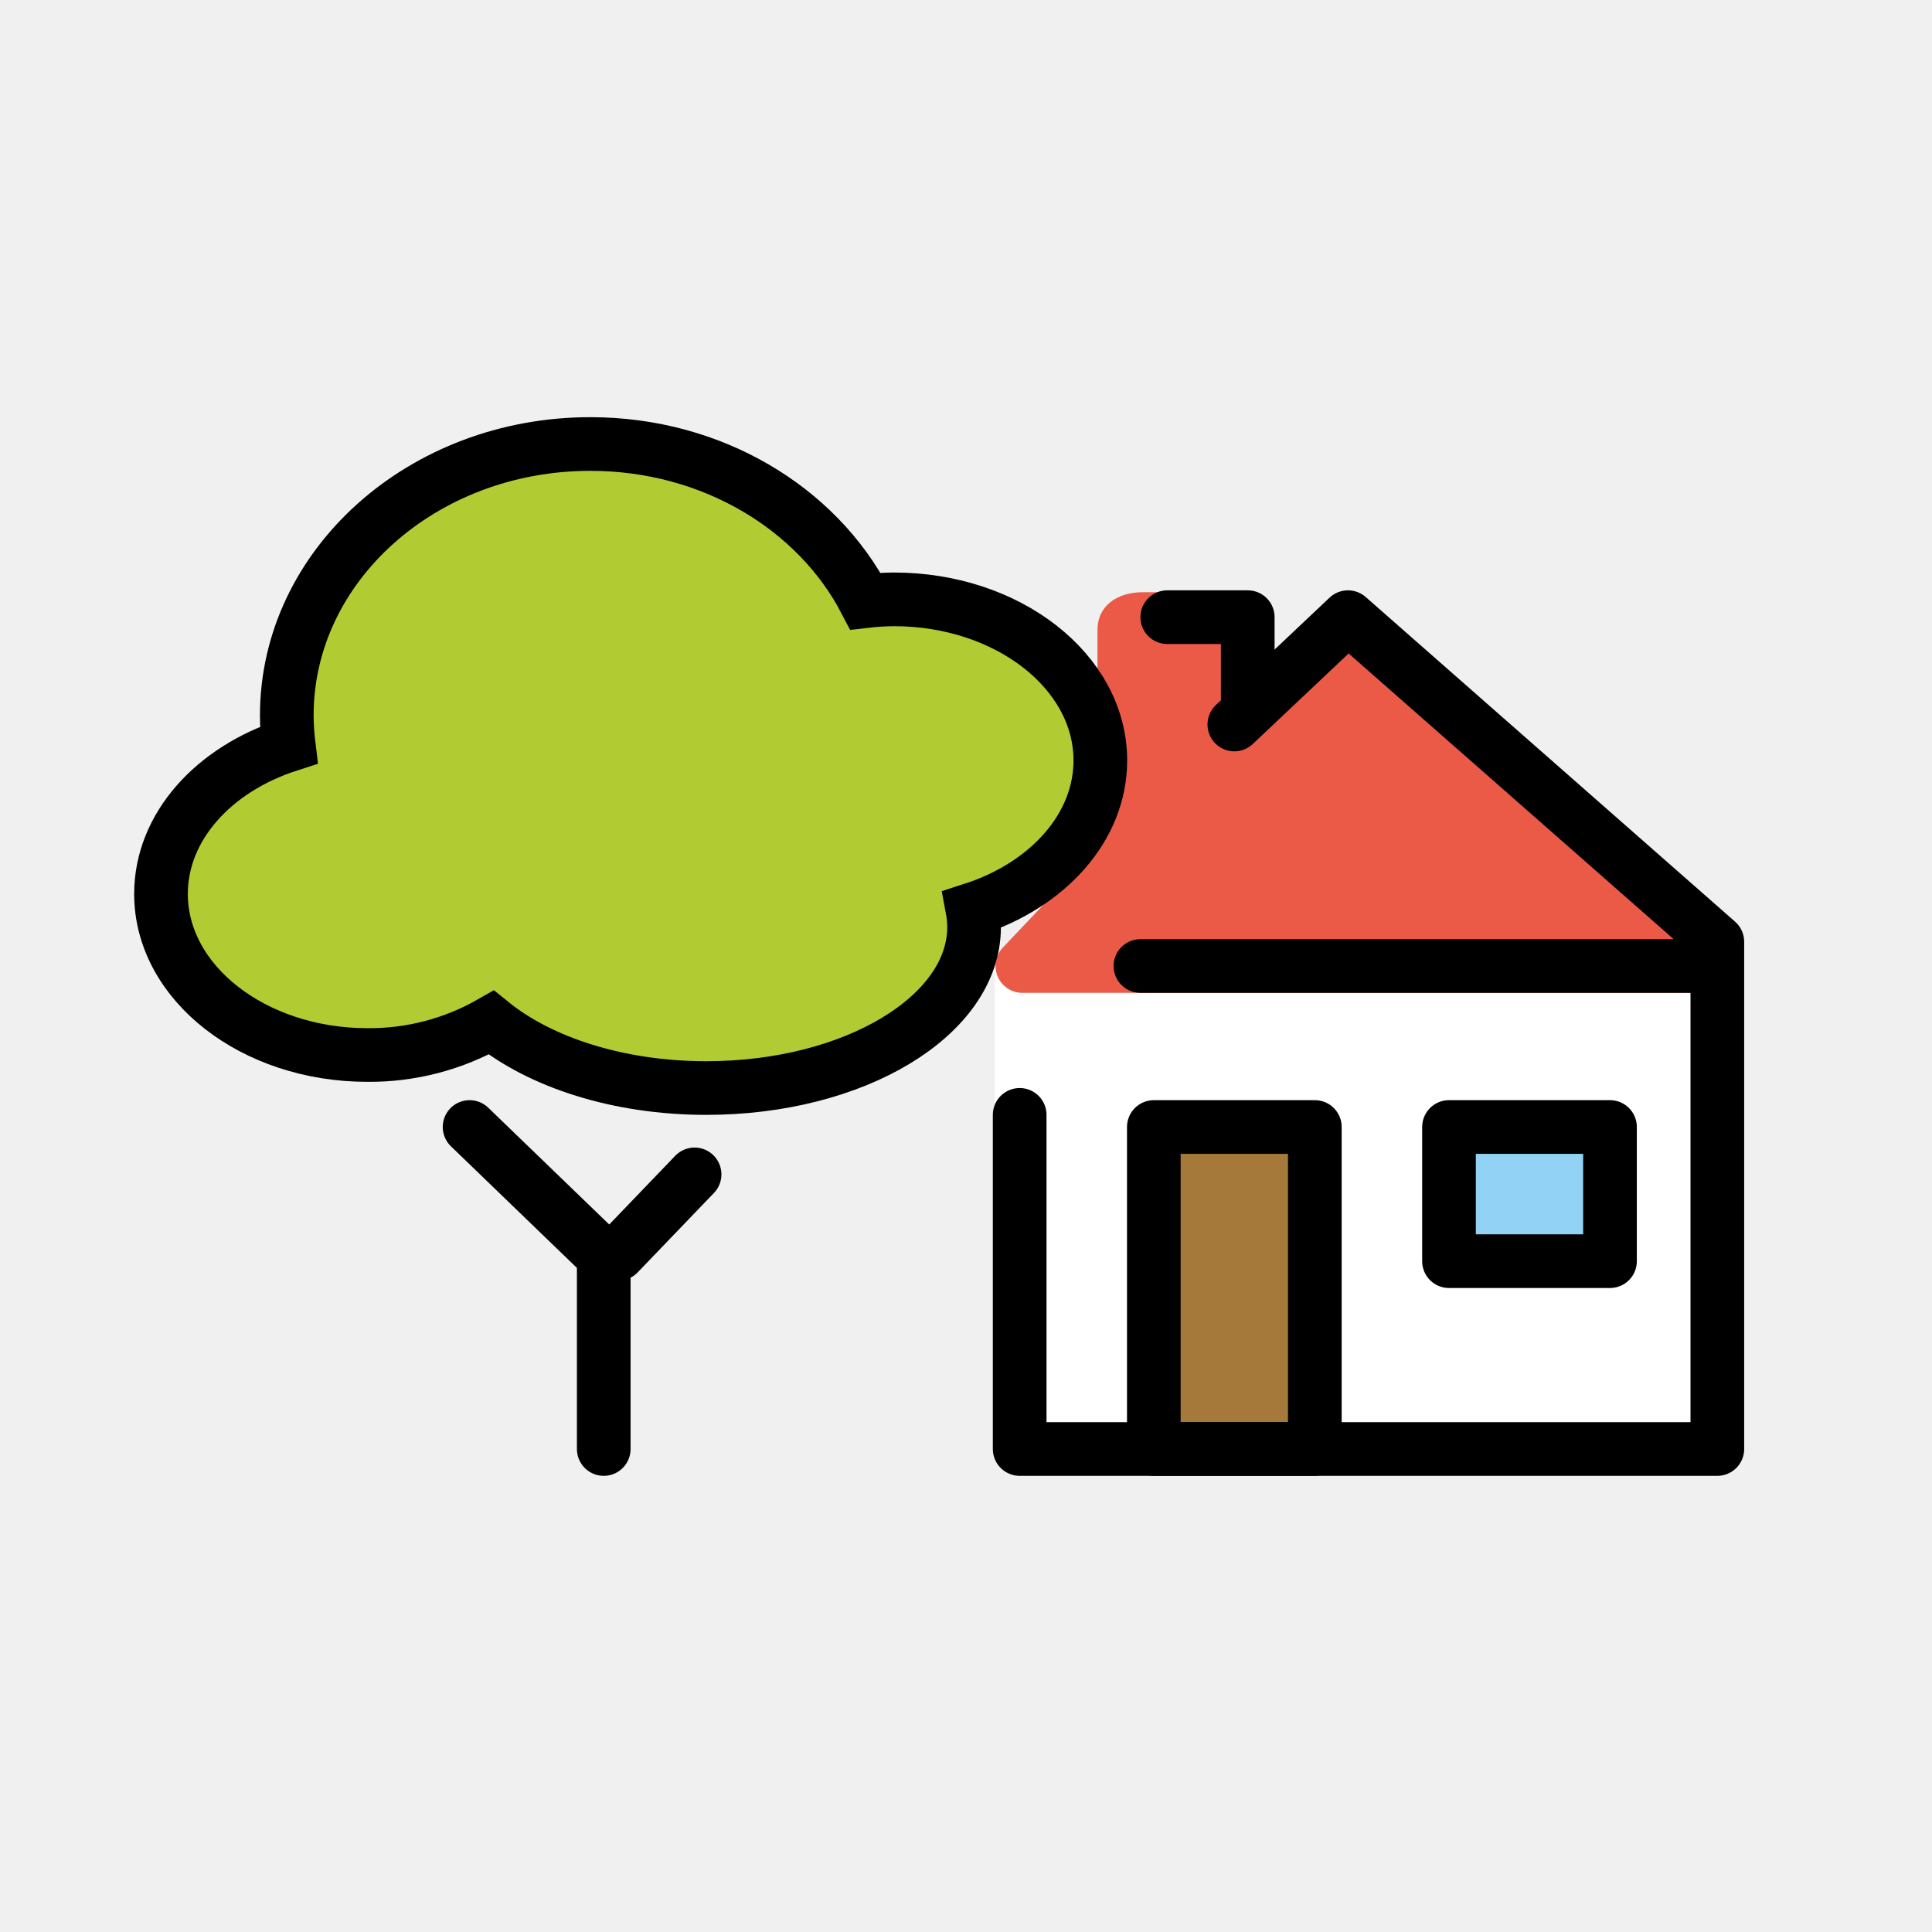
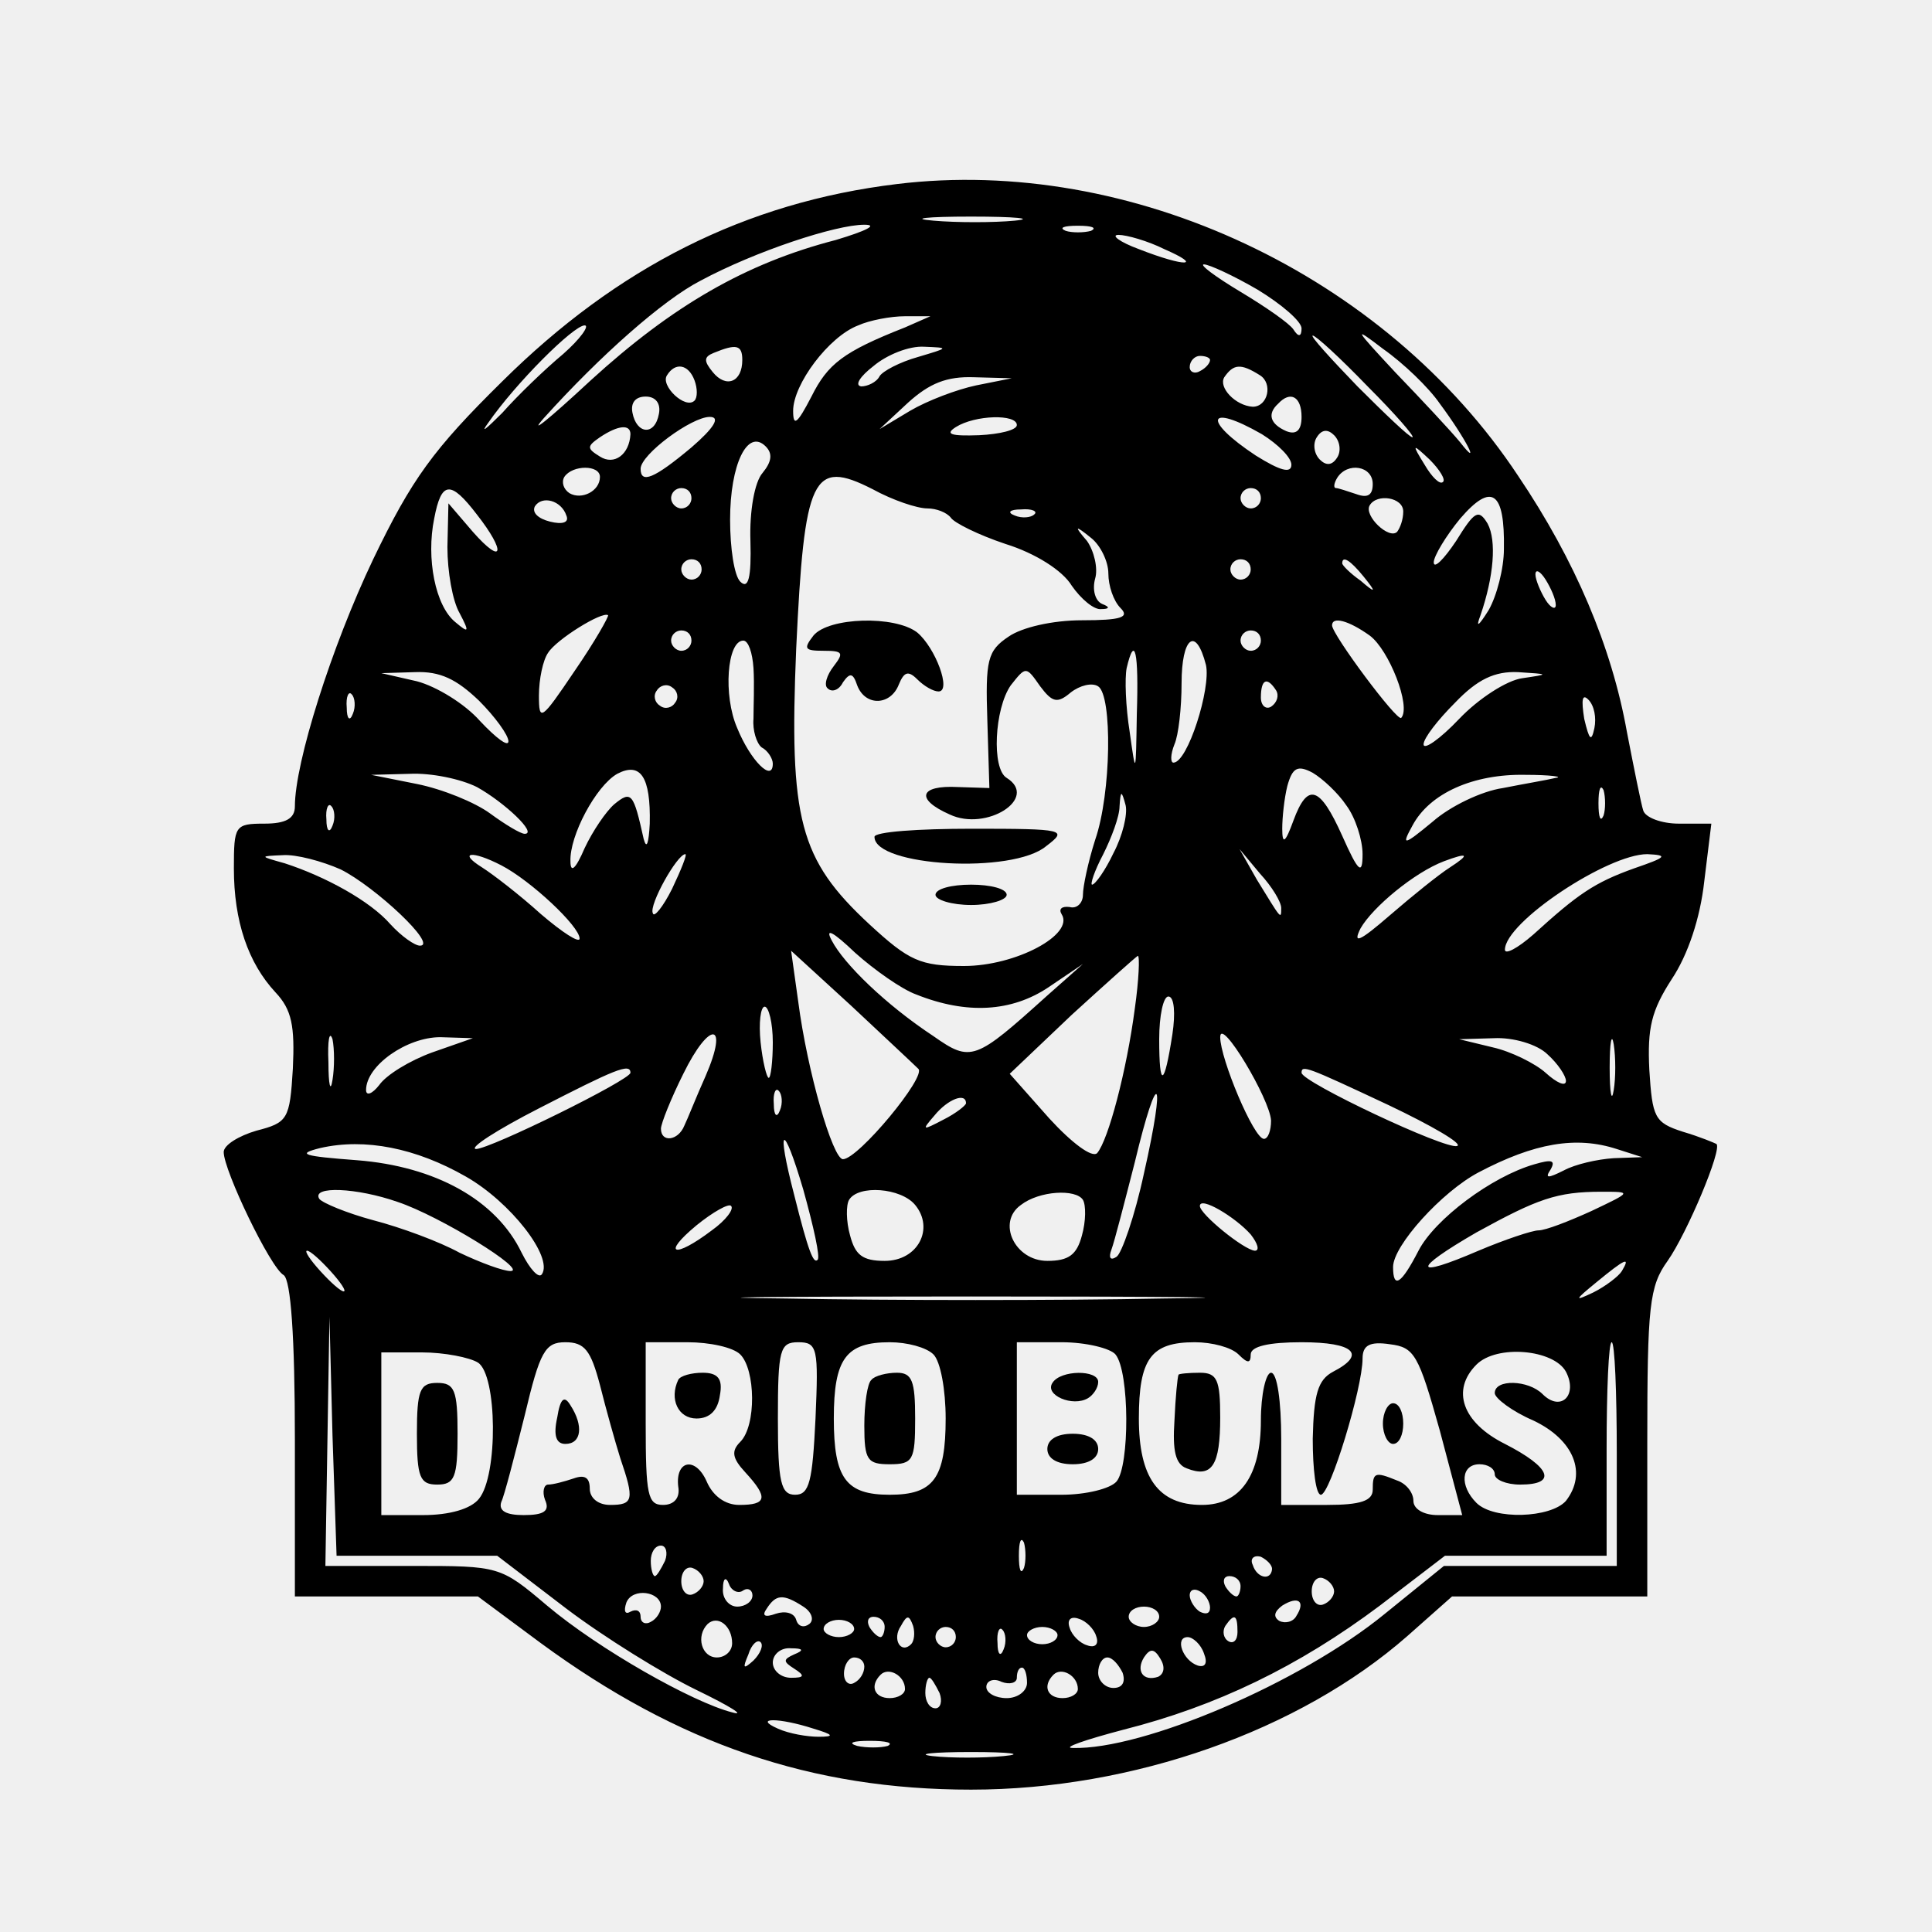
- <svg xmlns="http://www.w3.org/2000/svg" id="emoji" viewBox="0 0 72 72" version="1.1">
-   <g id="color">
-     <rect x="37.075" y="36.053" width="26.884" height="18.114" fill="#FFFFFF" />
-     <polygon fill="#EA5A47" stroke="#EA5A47" stroke-linecap="round" stroke-linejoin="round" stroke-miterlimit="10" stroke-width="2" points="50.235,23.2 38.1,36 63.5,36" />
-     <path fill="#EA5A47" d="M47.3,26l-6.4,6.059v-8.573c0-0.931,0.755-1.416,1.686-1.416h3.028 c0.931,0,1.686,0.485,1.686,1.416C47.3,23.486,47.3,26,47.3,26z" />
-     <rect x="43" y="42" width="6" height="12" fill="#A57939" />
-     <rect x="54" y="42" width="6" height="5" fill="#92D3F5" />
-     <path fill="#B1CC33" d="M41.006,28.339c0-3.312-3.445-6.003-7.694-6.003c-0.355,0.003-0.71,0.025-1.062,0.066 c-1.8-3.455-5.707-5.855-10.25-5.855c-6.248,0-11.312,4.529-11.312,10.114c0.001,0.369,0.025,0.738,0.07,1.104 C7.966,28.666,6,30.81,6,33.314c0,3.312,3.445,6.003,7.694,6.003c1.615,0.014,3.206-0.402,4.614-1.207 c1.818,1.477,4.726,2.438,8.015,2.438c5.511,0,9.978-2.688,9.978-6.003c-0.001-0.219-0.021-0.438-0.061-0.653 C39.036,32.99,41.006,30.845,41.006,28.339z" />
-   </g>
-   <g id="hair" />
-   <g id="skin" />
-   <g id="skin-shadow" />
-   <g id="line">
-     <polyline fill="none" stroke="#000000" stroke-linecap="round" stroke-linejoin="round" stroke-miterlimit="10" stroke-width="2" points="46,27 50.235,23 64,35.098 64,54 38,54 38,41.548" />
-     <rect x="43" y="42" width="6" height="12" fill="none" stroke="#000000" stroke-linecap="round" stroke-linejoin="round" stroke-miterlimit="10" stroke-width="2" />
-     <rect x="54" y="42" width="6" height="5" fill="none" stroke="#000000" stroke-linecap="round" stroke-linejoin="round" stroke-miterlimit="10" stroke-width="2" />
-     <polyline fill="none" stroke="#000000" stroke-linecap="round" stroke-linejoin="round" stroke-miterlimit="10" stroke-width="2" points="43.5,23 46.5,23 46.5,26" />
-     <path fill="none" stroke="#000000" stroke-miterlimit="10" stroke-width="2" d="M31.245,39.34" />
-     <polyline fill="none" stroke="#000000" stroke-linecap="round" stroke-linejoin="round" stroke-width="2" points="22.5,54 22.5,46.827 17.5,42" />
-     <line x1="23.041" x2="25.885" y1="46.727" y2="43.766" fill="none" stroke="#000000" stroke-linecap="round" stroke-linejoin="round" stroke-width="2" />
-     <path fill="none" stroke="#000000" stroke-linecap="round" stroke-miterlimit="10" stroke-width="2" d="M41.006,28.339 c0-3.312-3.445-6.003-7.694-6.003c-0.355,0.003-0.71,0.025-1.062,0.066c-1.8-3.455-5.707-5.855-10.25-5.855 c-6.248,0-11.312,4.529-11.312,10.114c0.001,0.369,0.025,0.738,0.07,1.104C7.966,28.666,6,30.81,6,33.314 c0,3.312,3.445,6.003,7.694,6.003c1.615,0.014,3.206-0.402,4.614-1.207c1.818,1.477,4.726,2.438,8.015,2.438 c5.511,0,9.978-2.688,9.978-6.003c-0.001-0.219-0.021-0.438-0.061-0.653 C39.036,32.99,41.006,30.845,41.006,28.339z" />
-     <line x1="63.5" x2="42.5" y1="36" y2="36" fill="none" stroke="#000000" stroke-linecap="round" stroke-linejoin="round" stroke-miterlimit="10" stroke-width="2" />
+ <svg xmlns="http://www.w3.org/2000/svg" version="1.0" width="190pt" height="190pt" viewBox="0 0 190 190" preserveAspectRatio="xMidYMid meet">
+   <g transform="translate(0,190) scale(0.1,-0.1)" fill="#000000" stroke="none">
+     <path d="M882 1719 c-149 -18 -275 -82 -388 -194 -68 -67 -89 -96 -127 -175 -41 -86 -77 -200 -77 -243 0 -12 -9 -17 -30 -17 -29 0 -30 -2 -30 -44 0 -52 14 -93 41 -122 16 -17 19 -33 17 -75 -3 -50 -5 -53 -36 -61 -17 -5 -32 -14 -32 -21 0 -18 46 -114 59 -121 7 -5 11 -60 11 -162 l0 -154 90 0 90 0 62 -46 c135 -99 266 -144 423 -144 159 0 323 58 429 151 l44 39 96 0 96 0 0 151 c0 135 2 154 20 179 19 27 54 110 48 115 -2 1 -16 7 -33 12 -28 9 -30 14 -33 61 -2 41 2 58 22 89 16 24 28 60 32 96 l7 57 -32 0 c-17 0 -33 6 -35 13 -2 6 -9 41 -16 77 -15 84 -51 169 -107 252 -131 198 -381 315 -611 287z m116 -36 c-21 -2 -57 -2 -80 0 -24 2 -7 4 37 4 44 0 63 -2 43 -4z m-176 -19 c-89 -23 -161 -65 -241 -138 -42 -39 -62 -55 -46 -37 55 61 117 116 154 135 54 29 133 55 161 55 14 0 2 -6 -28 -15z m251 9 c-7 -2 -19 -2 -25 0 -7 3 -2 5 12 5 14 0 19 -2 13 -5z m72 -18 c39 -17 21 -18 -25 0 -19 7 -28 14 -20 14 8 0 29 -6 45 -14z m92 -40 c23 -14 43 -31 43 -38 0 -8 -3 -9 -8 -1 -4 6 -27 22 -52 37 -25 15 -41 27 -36 27 5 0 29 -11 53 -25z m-347 -37 c-61 -24 -76 -36 -92 -68 -14 -27 -18 -30 -18 -14 0 26 35 73 64 84 11 5 32 9 46 9 l25 0 -25 -11z m-336 -26 c-18 -15 -45 -41 -60 -58 -16 -16 -22 -21 -14 -10 27 39 84 96 95 96 5 0 -4 -13 -21 -28z m862 -49 c26 -35 41 -65 20 -38 -9 11 -38 42 -64 69 -40 43 -42 46 -12 23 20 -14 45 -38 56 -54z m-71 17 c27 -27 47 -50 44 -50 -3 0 -27 23 -54 50 -27 28 -47 50 -44 50 3 0 27 -22 54 -50z m-615 26 c0 -22 -16 -28 -29 -12 -9 11 -9 15 1 19 22 9 28 8 28 -7z m173 3 c-18 -5 -35 -14 -38 -19 -3 -6 -12 -10 -18 -10 -7 1 -1 10 12 20 13 11 35 20 50 19 25 -1 24 -1 -6 -10z m287 -3 c0 -3 -4 -8 -10 -11 -5 -3 -10 -1 -10 4 0 6 5 11 10 11 6 0 10 -2 10 -4z m-507 -20 c3 -8 3 -17 0 -20 -9 -9 -34 15 -27 25 8 13 21 11 27 -5z m556 5 c13 -8 8 -31 -7 -31 -17 1 -34 19 -28 29 9 13 16 14 35 2z m-279 -10 c-19 -4 -48 -15 -65 -25 l-30 -18 28 26 c21 19 38 26 65 25 l37 -1 -35 -7z m-312 -28 c-4 -22 -22 -20 -26 1 -2 10 3 16 13 16 10 0 15 -7 13 -17z m632 -3 c0 -13 -5 -18 -15 -14 -16 7 -19 17 -8 27 12 13 23 7 23 -13z m-600 -30 c-37 -31 -50 -36 -50 -21 0 14 50 51 68 51 11 0 4 -11 -18 -30z m320 22 c0 -5 -17 -9 -37 -10 -28 -1 -34 1 -23 8 19 12 60 13 60 2z m241 -9 c16 -10 29 -23 29 -30 0 -9 -11 -6 -35 9 -53 35 -48 52 6 21z m-621 0 c-1 -20 -16 -31 -30 -22 -13 8 -13 10 0 19 18 12 30 13 30 3z m695 -23 c-5 -8 -11 -8 -17 -2 -6 6 -7 16 -3 22 5 8 11 8 17 2 6 -6 7 -16 3 -22z m-565 -15 c-8 -9 -13 -38 -12 -67 1 -36 -2 -48 -10 -40 -6 6 -10 33 -10 61 0 54 17 90 35 72 7 -7 6 -15 -3 -26z m669 -9 c-3 -3 -11 5 -18 17 -13 21 -12 21 5 5 10 -10 16 -20 13 -22z m-829 5 c0 -14 -18 -23 -30 -16 -6 4 -8 11 -5 16 8 12 35 12 35 0z m322 -31 c9 0 19 -4 23 -9 3 -5 27 -17 54 -26 29 -9 56 -26 65 -41 9 -13 22 -24 29 -23 8 0 9 2 1 5 -7 3 -10 14 -7 25 3 10 -1 27 -8 37 -13 15 -12 16 4 3 9 -7 17 -23 17 -35 0 -12 5 -27 12 -34 9 -9 1 -12 -38 -12 -29 0 -59 -7 -72 -16 -21 -14 -23 -23 -21 -83 l2 -66 -31 1 c-38 2 -42 -12 -8 -27 36 -17 88 16 56 36 -15 9 -12 68 4 91 15 19 15 19 29 -1 12 -16 17 -17 30 -6 9 7 21 10 27 6 14 -9 13 -105 -3 -151 -7 -22 -12 -46 -12 -54 0 -8 -6 -14 -13 -12 -8 1 -11 -2 -8 -7 13 -20 -45 -51 -96 -51 -43 0 -54 5 -93 41 -69 64 -79 103 -72 271 8 170 16 187 75 157 20 -11 44 -19 54 -19z m438 24 c0 -11 -5 -14 -16 -10 -9 3 -18 6 -20 6 -3 0 -2 5 1 10 10 16 35 12 35 -6z m-881 -30 c29 -37 26 -51 -4 -17 l-24 28 -1 -43 c0 -24 5 -53 12 -65 10 -19 9 -20 -4 -9 -20 16 -29 63 -21 102 7 37 16 38 42 4z m211 16 c0 -5 -4 -10 -10 -10 -5 0 -10 5 -10 10 0 6 5 10 10 10 6 0 10 -4 10 -10z m560 0 c0 -5 -4 -10 -10 -10 -5 0 -10 5 -10 10 0 6 5 10 10 10 6 0 10 -4 10 -10z m239 -50 c0 -19 -7 -46 -15 -60 -10 -16 -13 -18 -8 -5 13 38 16 73 7 90 -9 15 -13 12 -31 -17 -12 -18 -22 -28 -22 -21 0 6 12 26 26 43 31 36 44 27 43 -30z m-922 33 c3 -7 -4 -9 -16 -6 -12 3 -18 9 -15 15 7 11 26 6 31 -9z m823 4 c0 -8 -3 -16 -6 -20 -8 -8 -33 16 -27 26 7 12 33 8 33 -6z m-363 -3 c-3 -3 -12 -4 -19 -1 -8 3 -5 6 6 6 11 1 17 -2 13 -5z m-327 -54 c0 -5 -4 -10 -10 -10 -5 0 -10 5 -10 10 0 6 5 10 10 10 6 0 10 -4 10 -10z m540 0 c0 -5 -4 -10 -10 -10 -5 0 -10 5 -10 10 0 6 5 10 10 10 6 0 10 -4 10 -10z m111 -7 c13 -16 12 -17 -3 -4 -10 7 -18 15 -18 17 0 8 8 3 21 -13z m189 -28 c0 -5 -5 -3 -10 5 -5 8 -10 20 -10 25 0 6 5 3 10 -5 5 -8 10 -19 10 -25z m-965 -65 c-33 -49 -35 -50 -35 -24 0 16 4 35 9 42 8 13 53 41 59 37 1 -1 -13 -26 -33 -55z m782 35 c19 -14 41 -70 31 -81 -4 -4 -68 82 -68 91 0 9 16 5 37 -10z m-667 -5 c0 -5 -4 -10 -10 -10 -5 0 -10 5 -10 10 0 6 5 10 10 10 6 0 10 -4 10 -10z m560 0 c0 -5 -4 -10 -10 -10 -5 0 -10 5 -10 10 0 6 5 10 10 10 6 0 10 -4 10 -10z m-499 -27 c1 -16 0 -38 0 -50 -1 -11 3 -24 8 -28 6 -3 11 -11 11 -16 0 -19 -22 3 -35 35 -14 32 -10 86 6 86 5 0 9 -12 10 -27z m445 3 c5 -23 -18 -96 -32 -96 -3 0 -3 8 1 18 4 9 7 36 7 60 0 45 14 57 24 18z m-68 -48 c-1 -61 -1 -61 -7 -18 -4 25 -5 53 -3 63 8 34 12 16 10 -45z m-647 13 c16 -16 29 -34 29 -40 0 -6 -12 3 -28 20 -15 17 -43 34 -62 39 l-35 8 33 1 c25 1 41 -7 63 -28z m1026 22 c-15 -2 -43 -20 -62 -40 -19 -20 -35 -31 -35 -25 0 6 14 24 31 41 22 23 39 31 62 30 31 -2 31 -2 4 -6z m-833 -24 c-3 -5 -10 -7 -15 -3 -5 3 -7 10 -3 15 3 5 10 7 15 3 5 -3 7 -10 3 -15z m591 12 c3 -5 1 -12 -5 -16 -5 -3 -10 1 -10 9 0 18 6 21 15 7z m-908 -23 c-3 -8 -6 -5 -6 6 -1 11 2 17 5 13 3 -3 4 -12 1 -19z m1221 -14 c-3 -14 -5 -12 -10 9 -3 19 -2 25 4 19 6 -6 8 -18 6 -28z m-929 -94 c-1 -19 -3 -26 -6 -15 -10 45 -12 48 -29 34 -8 -7 -21 -26 -29 -43 -9 -21 -14 -25 -14 -13 -1 25 25 74 46 86 23 12 33 -3 32 -49z m685 18 c9 -12 16 -34 16 -48 0 -21 -4 -18 -20 18 -22 49 -34 53 -48 15 -8 -22 -11 -24 -11 -8 0 11 2 30 5 42 5 18 10 21 25 13 10 -6 25 -20 33 -32z m-855 18 c27 -15 60 -46 47 -46 -4 0 -19 9 -34 20 -15 11 -47 24 -72 29 l-45 9 38 1 c21 1 50 -5 66 -13z m1061 9 c-8 -2 -32 -6 -52 -10 -21 -3 -52 -18 -69 -33 -29 -24 -31 -24 -20 -4 17 32 60 51 111 50 25 0 38 -2 30 -3z m47 -37 c-3 -7 -5 -2 -5 12 0 14 2 19 5 13 2 -7 2 -19 0 -25z m-482 -37 c-8 -17 -18 -31 -21 -31 -2 0 2 13 11 30 8 16 16 37 16 47 1 16 2 16 6 1 2 -9 -3 -30 -12 -47z m-768 27 c-3 -8 -6 -5 -6 6 -1 11 2 17 5 13 3 -3 4 -12 1 -19z m8 -43 c34 -17 96 -75 78 -75 -5 0 -18 9 -29 21 -20 23 -64 47 -104 60 -25 7 -25 7 -2 8 13 1 39 -6 57 -14z m158 4 c29 -15 77 -60 77 -72 0 -5 -17 6 -38 24 -21 19 -47 39 -58 46 -24 15 -10 17 19 2z m168 -23 c-9 -18 -18 -29 -19 -24 -4 8 24 58 32 58 2 0 -4 -15 -13 -34z m599 -19 c0 -12 0 -11 -24 28 l-17 30 20 -24 c12 -13 21 -28 21 -34z m166 40 c-11 -7 -37 -28 -59 -47 -30 -26 -37 -29 -29 -13 12 21 53 55 82 66 24 9 26 7 6 -6z m181 -1 c-39 -14 -55 -25 -99 -65 -16 -14 -28 -20 -28 -15 0 27 101 94 140 94 21 -1 19 -3 -13 -14z m-706 -124 c50 -20 94 -17 130 7 l34 23 -35 -31 c-71 -64 -75 -66 -112 -40 -47 31 -88 71 -100 94 -7 13 1 9 23 -12 19 -17 46 -36 60 -41z m2 -73 c9 -7 -59 -89 -74 -89 -10 0 -35 86 -44 155 l-7 50 59 -54 c32 -30 62 -58 66 -62z m213 59 c-8 -61 -26 -129 -37 -142 -5 -5 -25 10 -47 34 l-39 44 61 58 c34 31 63 57 65 58 2 0 1 -24 -3 -52z m37 -25 c-8 -52 -13 -54 -13 -5 0 23 4 42 9 42 6 0 7 -17 4 -37z m-393 -8 c0 -19 -2 -35 -4 -35 -2 0 -6 16 -8 35 -2 19 0 35 4 35 4 0 8 -16 8 -35z m-433 -37 c-2 -13 -4 -5 -4 17 -1 22 1 32 4 23 2 -10 2 -28 0 -40z m367 4 c-9 -20 -18 -43 -21 -49 -6 -15 -23 -17 -23 -3 0 5 10 30 22 54 26 53 45 51 22 -2z m556 -44 c0 -10 -3 -18 -7 -18 -10 0 -43 79 -43 100 0 21 49 -61 50 -82z m337 30 c-2 -13 -4 -3 -4 22 0 25 2 35 4 23 2 -13 2 -33 0 -45z m-1162 37 c-22 -8 -45 -22 -52 -32 -7 -9 -13 -11 -13 -5 0 24 40 52 73 52 l32 -1 -40 -14z m1097 -2 c10 -9 18 -21 18 -26 0 -6 -9 -2 -20 8 -10 9 -34 21 -52 25 l-33 8 34 1 c19 1 43 -6 53 -16z m-902 -18 c0 -7 -138 -75 -152 -75 -7 1 21 19 62 40 74 38 90 45 90 35z m746 -32 c42 -20 73 -38 67 -40 -11 -4 -153 63 -153 72 0 8 5 6 86 -32z m-599 -5 c-3 -8 -6 -5 -6 6 -1 11 2 17 5 13 3 -3 4 -12 1 -19z m358 -62 c-9 -42 -22 -79 -27 -82 -6 -4 -8 -1 -5 7 3 8 13 47 23 86 23 96 31 86 9 -11z m-175 69 c0 -2 -10 -10 -22 -16 -21 -11 -22 -11 -9 4 13 16 31 23 31 12z m-146 -154 c-4 -4 -9 8 -23 64 -18 69 -11 73 9 5 10 -36 17 -67 14 -69z m-346 82 c44 -25 86 -79 75 -96 -3 -5 -12 5 -20 21 -25 52 -85 85 -162 91 -53 4 -60 6 -36 12 44 10 94 0 143 -28z m1132 27 l25 -8 -28 -1 c-16 -1 -38 -6 -49 -12 -16 -8 -19 -8 -13 1 5 9 1 10 -16 5 -42 -12 -98 -54 -114 -85 -17 -33 -25 -38 -25 -16 0 21 48 74 84 93 55 29 96 36 136 23z m-1199 -52 c42 -14 129 -68 111 -68 -7 0 -29 8 -50 18 -20 11 -58 25 -85 32 -26 7 -50 17 -53 21 -8 13 37 11 77 -3z m509 -3 c19 -23 3 -55 -30 -55 -22 0 -29 6 -34 25 -4 14 -4 30 -1 35 9 15 51 12 65 -5z m165 5 c3 -5 3 -21 -1 -35 -5 -19 -13 -25 -34 -25 -32 0 -50 38 -26 55 18 14 54 16 61 5z m500 -11 c-22 -10 -45 -19 -52 -19 -6 0 -33 -9 -59 -20 -65 -28 -66 -19 -2 18 60 33 79 40 123 40 30 0 30 0 -10 -19z m-865 -19 c-37 -28 -50 -24 -15 5 16 13 32 22 34 19 3 -3 -5 -14 -19 -24z m530 -4 c7 -9 9 -16 4 -16 -11 1 -54 36 -54 44 0 10 35 -11 50 -28z m-905 -36 c10 -11 16 -20 13 -20 -3 0 -13 9 -23 20 -10 11 -16 20 -13 20 3 0 13 -9 23 -20z m1270 0 c-3 -5 -16 -15 -28 -21 -19 -9 -19 -8 3 10 28 23 34 26 25 11z m-452 -27 c-100 -2 -266 -2 -370 0 -103 1 -21 2 182 2 204 0 288 -1 188 -2z m-733 -253 l79 0 68 -52 c37 -28 95 -64 128 -80 33 -16 49 -26 35 -22 -39 10 -131 62 -182 105 -46 39 -47 39 -132 39 l-86 0 2 123 2 122 3 -117 4 -118 79 0z m180 168 c6 -24 15 -56 20 -72 14 -41 13 -46 -10 -46 -12 0 -20 7 -20 16 0 11 -5 14 -16 10 -9 -3 -20 -6 -25 -6 -4 0 -6 -7 -3 -15 5 -11 -1 -15 -21 -15 -17 0 -25 4 -22 13 3 6 13 45 23 85 15 63 20 72 40 72 19 0 25 -8 34 -42z m138 30 c15 -15 16 -70 0 -86 -9 -9 -8 -16 5 -30 23 -25 21 -32 -6 -32 -14 0 -26 9 -32 23 -11 25 -31 21 -28 -5 2 -11 -4 -18 -15 -18 -15 0 -17 10 -17 80 l0 80 41 0 c22 0 45 -5 52 -12z m74 -63 c-3 -62 -6 -75 -20 -75 -14 0 -17 12 -17 75 0 68 2 75 20 75 19 0 20 -6 17 -75z m116 63 c7 -7 12 -35 12 -63 0 -59 -12 -75 -55 -75 -43 0 -55 16 -55 75 0 59 12 75 55 75 17 0 36 -5 43 -12z m179 0 c14 -17 14 -110 1 -125 -6 -7 -30 -13 -54 -13 l-44 0 0 75 0 75 44 0 c24 0 48 -6 53 -12z m121 0 c9 -9 12 -9 12 0 0 8 18 12 50 12 52 0 64 -12 31 -29 -15 -8 -19 -22 -20 -66 0 -30 3 -55 8 -55 9 0 41 105 41 134 0 13 7 17 27 14 24 -3 28 -10 49 -85 l22 -83 -24 0 c-14 0 -24 6 -24 14 0 8 -7 17 -16 20 -22 9 -24 8 -24 -9 0 -11 -12 -15 -45 -15 l-45 0 0 65 c0 37 -4 65 -10 65 -5 0 -10 -21 -10 -47 0 -54 -20 -83 -58 -83 -43 0 -62 27 -62 85 0 59 12 75 55 75 17 0 36 -5 43 -12z m372 -98 l0 -110 -85 0 -85 0 -58 -47 c-83 -68 -238 -134 -307 -132 -11 0 12 8 50 18 91 23 172 62 252 122 l64 49 80 0 79 0 0 105 c0 58 2 105 5 105 3 0 5 -49 5 -110z m-1120 90 c19 -12 20 -111 1 -134 -8 -10 -29 -16 -55 -16 l-41 0 0 80 0 80 40 0 c22 0 47 -5 55 -10z m1070 -9 c12 -23 -5 -40 -23 -22 -14 14 -47 15 -47 1 0 -5 17 -18 38 -27 40 -19 53 -52 32 -79 -15 -17 -71 -19 -88 -2 -17 17 -15 38 3 38 8 0 15 -4 15 -10 0 -5 11 -10 25 -10 37 0 30 17 -15 40 -42 21 -53 53 -28 78 20 20 76 15 88 -7z m-533 -193 c-3 -7 -5 -2 -5 12 0 14 2 19 5 13 2 -7 2 -19 0 -25z m-353 7 c-4 -8 -8 -15 -10 -15 -2 0 -4 7 -4 15 0 8 4 15 10 15 5 0 7 -7 4 -15z m597 -8 c-1 -12 -15 -9 -19 4 -3 6 1 10 8 8 6 -3 11 -8 11 -12z m-559 -12 c0 -5 -5 -11 -11 -13 -6 -2 -11 4 -11 13 0 9 5 15 11 13 6 -2 11 -8 11 -13z m39 -9 c5 3 9 0 9 -5 0 -6 -7 -11 -15 -11 -8 0 -15 8 -14 18 0 10 3 12 6 4 2 -6 9 -10 14 -6z m489 4 c0 -5 -2 -10 -4 -10 -3 0 -8 5 -11 10 -3 6 -1 10 4 10 6 0 11 -4 11 -10z m92 -5 c0 -5 -5 -11 -11 -13 -6 -2 -11 4 -11 13 0 9 5 15 11 13 6 -2 11 -8 11 -13z m-662 -15 c0 -5 -4 -12 -10 -15 -5 -3 -10 -1 -10 5 0 6 -4 8 -10 5 -5 -3 -7 0 -4 9 6 15 34 11 34 -4z m540 -1 c0 -6 -4 -7 -10 -4 -5 3 -10 11 -10 16 0 6 5 7 10 4 6 -3 10 -11 10 -16z m-400 1 c8 -5 11 -13 6 -17 -5 -4 -11 -3 -13 4 -2 7 -11 9 -20 6 -11 -4 -14 -2 -9 5 9 14 16 15 36 2z m485 -9 c-3 -6 -11 -8 -17 -5 -6 4 -5 9 3 15 16 10 23 4 14 -10z m-135 -1 c0 -5 -7 -10 -15 -10 -8 0 -15 5 -15 10 0 6 7 10 15 10 8 0 15 -4 15 -10z m-420 -26 c0 -8 -7 -14 -15 -14 -15 0 -21 21 -9 33 10 9 24 -2 24 -19z m120 14 c0 -4 -7 -8 -15 -8 -8 0 -15 4 -15 8 0 5 7 9 15 9 8 0 15 -4 15 -9z m30 2 c0 -5 -2 -10 -4 -10 -3 0 -8 5 -11 10 -3 6 -1 10 4 10 6 0 11 -4 11 -10z m26 -17 c-10 -10 -19 5 -10 18 6 11 8 11 12 0 2 -7 1 -15 -2 -18z m182 8 c3 -8 -1 -12 -9 -9 -7 2 -15 10 -17 17 -3 8 1 12 9 9 7 -2 15 -10 17 -17z m139 4 c0 -8 -4 -12 -9 -9 -5 3 -6 10 -3 15 9 13 12 11 12 -6z m-277 -5 c0 -5 -4 -10 -10 -10 -5 0 -10 5 -10 10 0 6 5 10 10 10 6 0 10 -4 10 -10z m47 -12 c-3 -8 -6 -5 -6 6 -1 11 2 17 5 13 3 -3 4 -12 1 -19z m53 14 c0 -5 -7 -9 -15 -9 -8 0 -15 4 -15 9 0 4 7 8 15 8 8 0 15 -4 15 -8z m-299 -25 c-10 -9 -11 -8 -5 6 3 10 9 15 12 12 3 -3 0 -11 -7 -18z m443 7 c4 -10 1 -14 -6 -12 -15 5 -23 28 -10 28 5 0 13 -7 16 -16z m-403 -1 c-11 -5 -11 -7 0 -14 11 -7 10 -9 -3 -9 -10 0 -18 7 -18 15 0 8 8 15 18 14 12 0 13 -2 3 -6z m358 -22 c-15 -5 -22 6 -14 19 6 9 10 9 16 -1 5 -8 4 -15 -2 -18z m-289 10 c0 -6 -4 -13 -10 -16 -5 -3 -10 1 -10 9 0 9 5 16 10 16 6 0 10 -4 10 -9z m254 -6 c3 -9 0 -15 -9 -15 -8 0 -15 7 -15 15 0 8 4 15 9 15 5 0 11 -7 15 -15z m-214 -16 c0 -5 -7 -9 -15 -9 -15 0 -20 12 -9 23 8 8 24 -1 24 -14z m120 6 c0 -8 -9 -15 -20 -15 -11 0 -20 5 -20 11 0 6 7 9 15 5 8 -3 15 -1 15 4 0 6 2 10 5 10 3 0 5 -7 5 -15z m50 -6 c0 -5 -7 -9 -15 -9 -15 0 -20 12 -9 23 8 8 24 -1 24 -14z m-136 -4 c3 -8 1 -15 -4 -15 -6 0 -10 7 -10 15 0 8 2 15 4 15 2 0 6 -7 10 -15z m-124 -35 c20 -6 21 -8 5 -8 -11 0 -29 3 -40 8 -25 11 1 11 35 0z m73 -17 c-7 -2 -21 -2 -30 0 -10 3 -4 5 12 5 17 0 24 -2 18 -5z m114 -10 c-20 -2 -52 -2 -70 0 -17 2 0 4 38 4 39 0 53 -2 32 -4z" />
+     <path d="M800 1275 c-10 -13 -9 -15 10 -15 19 0 20 -2 10 -15 -7 -9 -10 -19 -6 -22 4 -4 11 -2 15 6 7 10 10 9 14 -3 8 -21 33 -20 41 1 5 12 9 14 18 5 7 -7 16 -12 21 -12 13 0 -3 43 -21 58 -22 17 -87 15 -102 -3z" />
+     <path d="M860 1077 c0 -29 136 -37 169 -9 21 16 19 17 -73 17 -53 0 -96 -3 -96 -8z" />
+     <path d="M920 1020 c0 -5 16 -10 35 -10 19 0 35 5 35 10 0 6 -16 10 -35 10 -19 0 -35 -4 -35 -10z" />
+     <path d="M548 506 c-4 -18 -1 -26 8 -26 16 0 18 18 5 38 -6 10 -10 7 -13 -12z" />
+     <path d="M667 543 c-9 -19 0 -38 18 -38 13 0 21 8 23 23 3 16 -2 22 -17 22 -11 0 -22 -3 -24 -7z" />
+     <path d="M857 543 c-4 -3 -7 -24 -7 -45 0 -34 3 -38 25 -38 23 0 25 4 25 45 0 37 -3 45 -18 45 -10 0 -22 -3 -25 -7z" />
+     <path d="M1035 540 c-8 -12 20 -24 35 -15 5 3 10 10 10 16 0 12 -37 12 -45 -1z" />
+     <path d="M1030 475 c0 -9 9 -15 25 -15 16 0 25 6 25 15 0 9 -9 15 -25 15 -16 0 -25 -6 -25 -15z" />
+     <path d="M1159 548 c-1 -2 -3 -22 -4 -45 -2 -30 1 -43 12 -47 25 -10 33 3 33 50 0 37 -3 44 -20 44 -11 0 -21 -1 -21 -2z" />
+     <path d="M1360 500 c0 -11 5 -20 10 -20 6 0 10 9 10 20 0 11 -4 20 -10 20 -5 0 -10 -9 -10 -20z" />
+     <path d="M410 490 c0 -43 3 -50 20 -50 17 0 20 7 20 50 0 43 -3 50 -20 50 -17 0 -20 -7 -20 -50z" />
  </g>
</svg>
